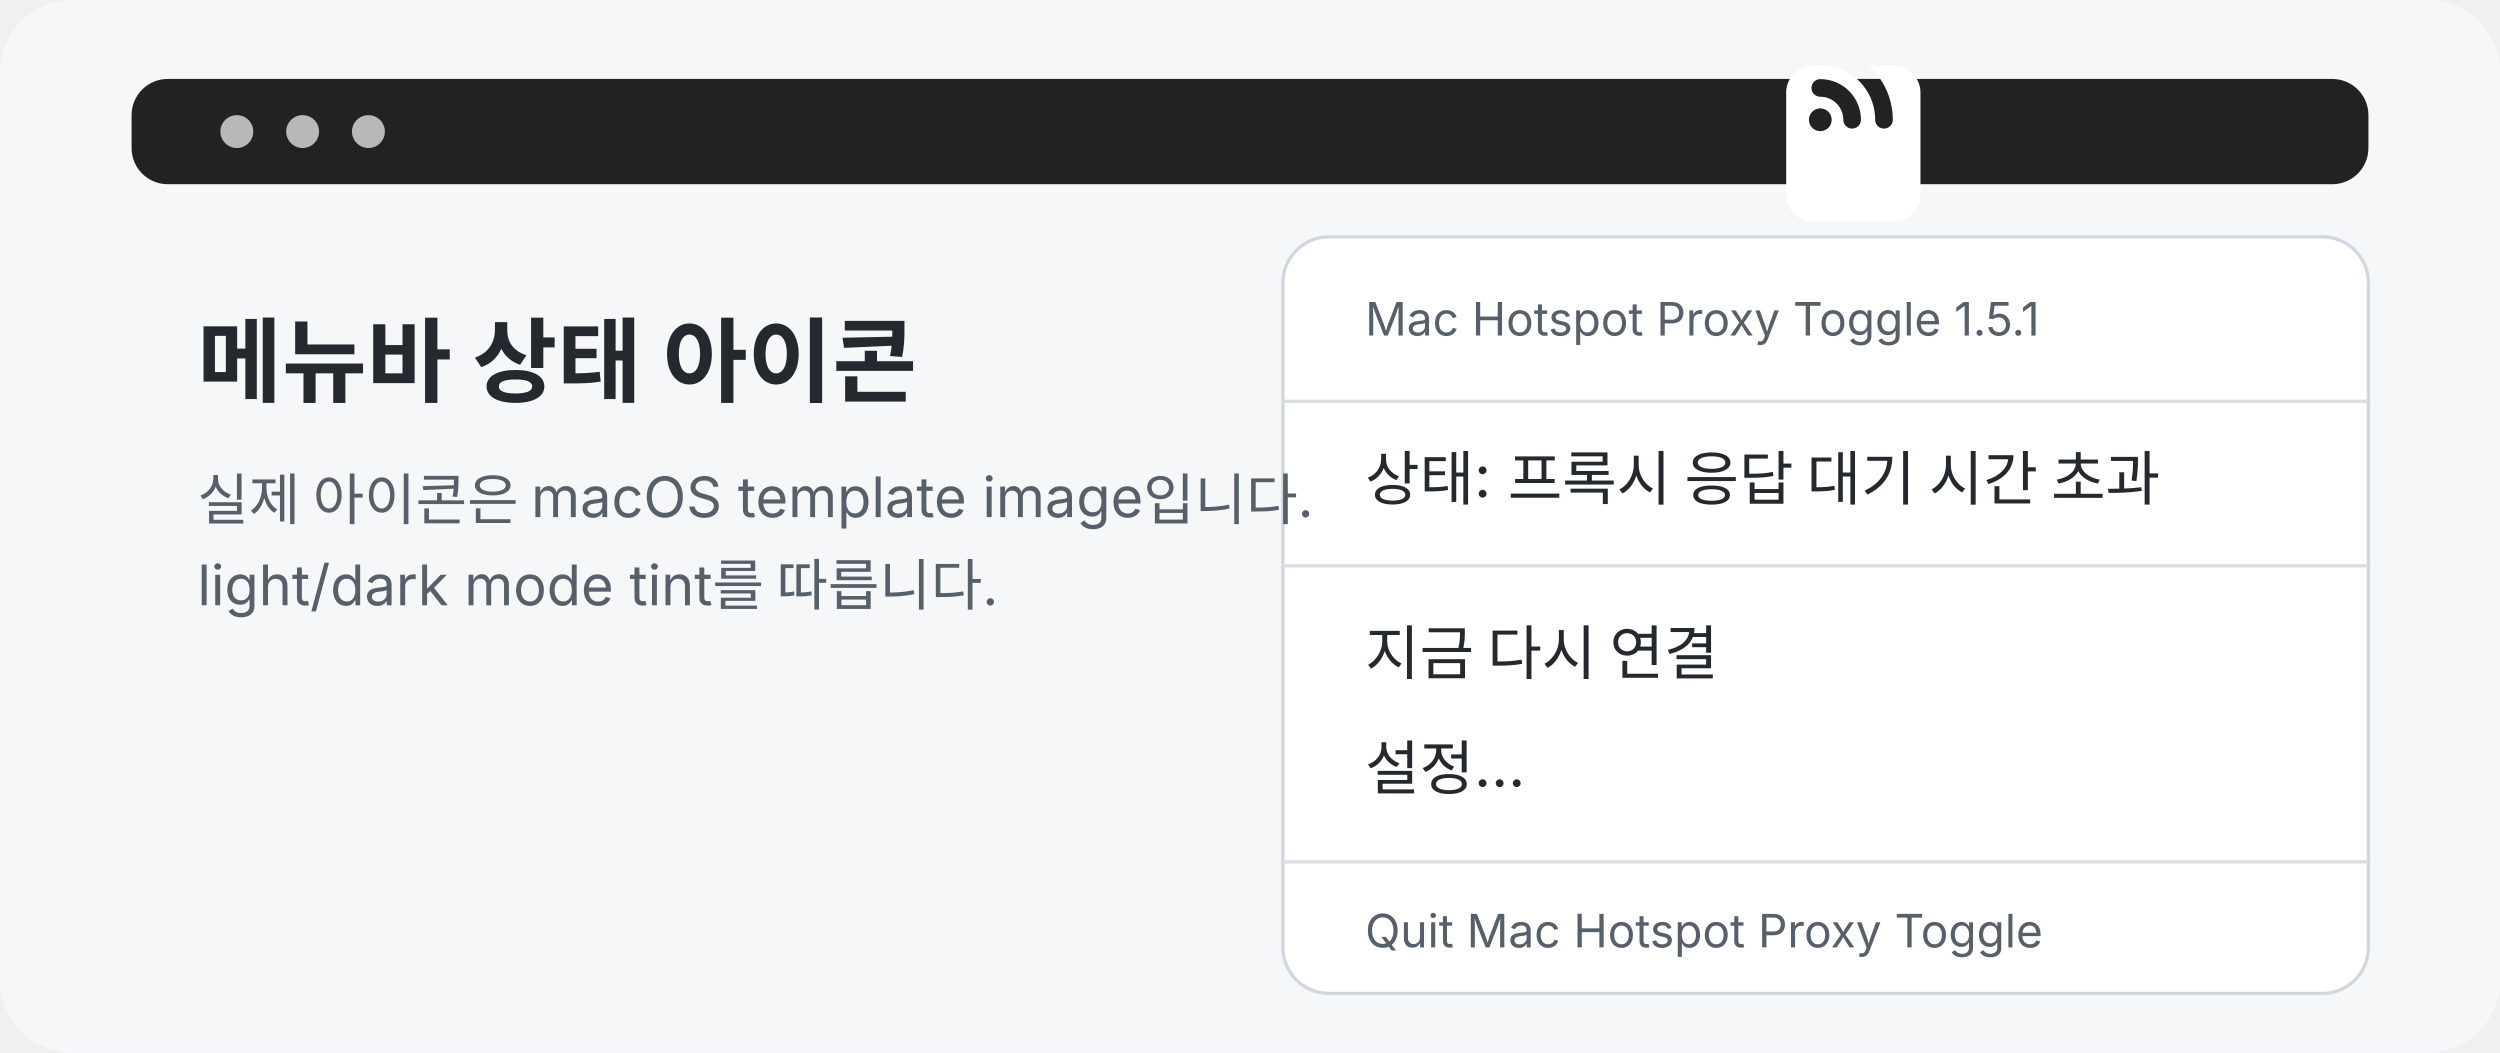
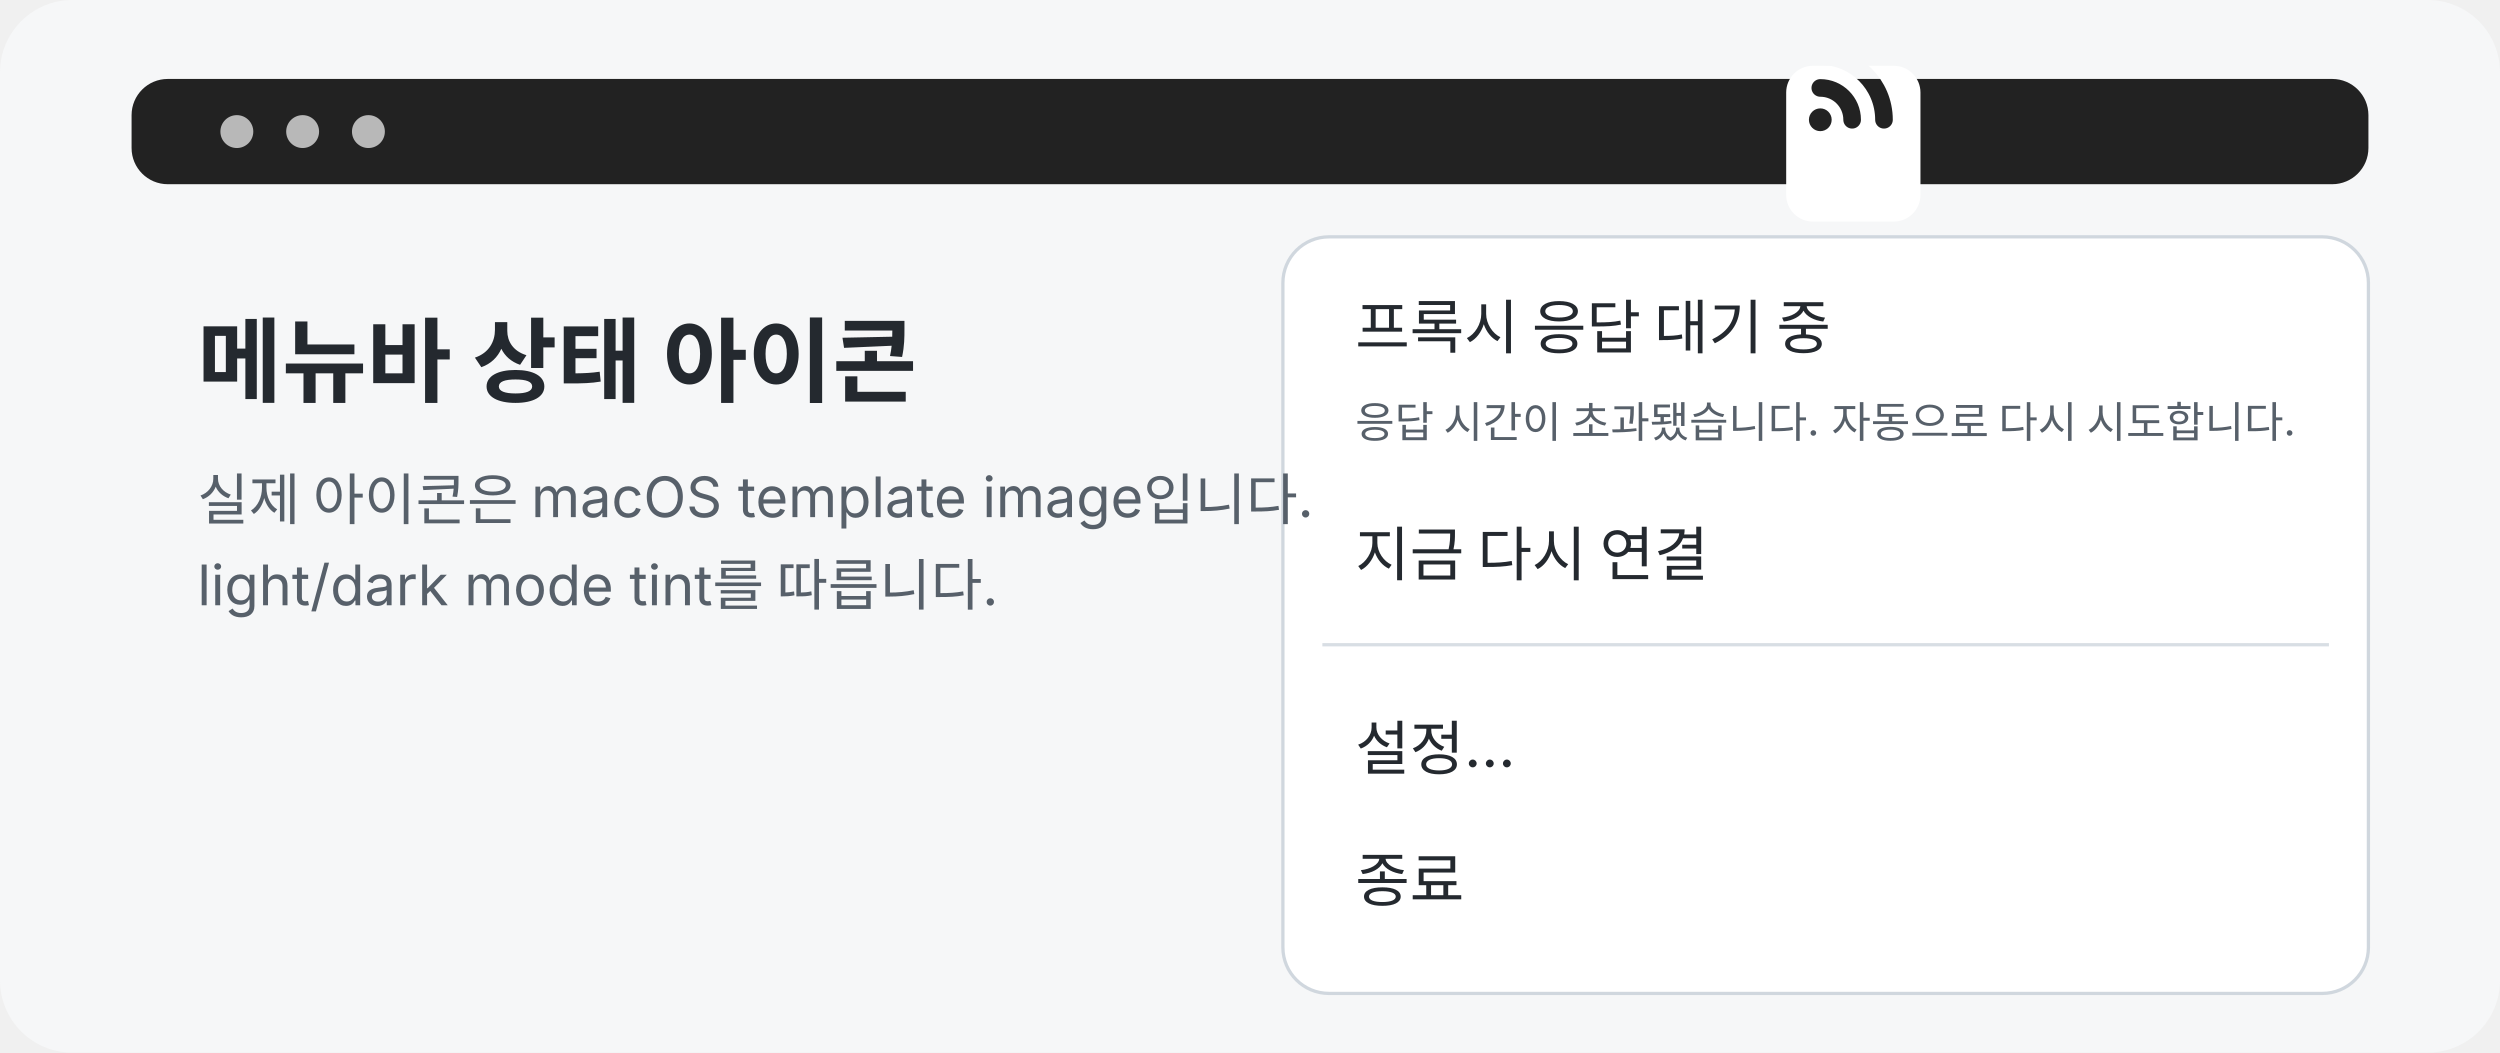
<svg xmlns="http://www.w3.org/2000/svg" width="760" height="320" viewBox="0 0 760 320" role="img" aria-labelledby="title desc">
  <defs>
    <mask id="preview-icon" maskUnits="userSpaceOnUse">
      <rect width="760" height="320" fill="#fff" />
      <g fill="none" stroke="#000" stroke-width="5.36" stroke-linecap="round">
        <path d="M 553.37 26.73 A 9.68 9.68 0 0 1 563.05 36.41" />
        <path d="M 553.37 17.05 A 19.36 19.36 0 0 1 572.73 36.41" />
      </g>
      <circle cx="553.37" cy="36.41" r="3.46" fill="#000" />
    </mask>
  </defs>
  <rect width="760" height="320" rx="22" fill="#f6f7f8" />
  <rect x="40" y="24" width="680" height="32" rx="11" fill="#222" />
  <circle cx="72" cy="40" r="5" fill="#b8b8b8" />
  <circle cx="92" cy="40" r="5" fill="#b8b8b8" />
  <circle cx="112" cy="40" r="5" fill="#b8b8b8" />
  <rect x="543" y="20" width="40.82" height="47.36" rx="8.12" fill="#fff" mask="url(#preview-icon)" />
  <rect x="390" y="72" width="330" height="230" rx="14" fill="#fff" stroke="#d0d7de" />
-   <text x="415" y="102" font-family="-apple-system,BlinkMacSystemFont,Segoe UI,sans-serif" font-size="14" fill="#57606a">Mac Hotspot Proxy Toggle 1.5.1</text>
-   <line x1="390" y1="122" x2="720" y2="122" stroke="#d8dee4" />
-   <text x="415" y="152" font-family="-apple-system,BlinkMacSystemFont,Segoe UI,sans-serif" font-size="18" fill="#24292f">상태: 프록시 응답 대기 시간 초과</text>
-   <line x1="390" y1="172" x2="720" y2="172" stroke="#d8dee4" />
-   <text x="415" y="205" font-family="-apple-system,BlinkMacSystemFont,Segoe UI,sans-serif" font-size="18" fill="#24292f">지금 다시 연결</text>
-   <text x="415" y="240" font-family="-apple-system,BlinkMacSystemFont,Segoe UI,sans-serif" font-size="18" fill="#24292f">설정…</text>
-   <line x1="390" y1="262" x2="720" y2="262" stroke="#d8dee4" />
-   <text x="415" y="288" font-family="-apple-system,BlinkMacSystemFont,Segoe UI,sans-serif" font-size="14" fill="#57606a">Quit Mac Hotspot Proxy Toggle</text>
+   <g font-family="-apple-system,BlinkMacSystemFont,Segoe UI,sans-serif">
+     <text x="412" y="106" font-size="18" fill="#24292f">프록시 응답 대기 중</text>
+     <text x="412" y="133" font-size="13" fill="#57606a">응답 시간이 초과됐습니다. 자동으로 다시 시도합니다.</text>
+     <text x="412" y="175" font-size="18" fill="#24292f">지금 다시 연결</text>
+     <line x1="402" y1="196" x2="708" y2="196" stroke="#d8dee4" />
+     <text x="412" y="234" font-size="18" fill="#24292f">설정…</text>
+     <text x="412" y="274" font-size="18" fill="#24292f">종료</text>
+   </g>
  <text x="60" y="120" font-family="-apple-system,BlinkMacSystemFont,Segoe UI,sans-serif" font-size="28" font-weight="600" fill="#24292f">메뉴바 상태 아이콘</text>
  <text x="60" y="158" font-family="-apple-system,BlinkMacSystemFont,Segoe UI,sans-serif" font-size="17" fill="#57606a">실제 아이콘은 macOS template image입니다.</text>
  <text x="60" y="184" font-family="-apple-system,BlinkMacSystemFont,Segoe UI,sans-serif" font-size="17" fill="#57606a">light/dark mode tint를 따릅니다.</text>
</svg>
